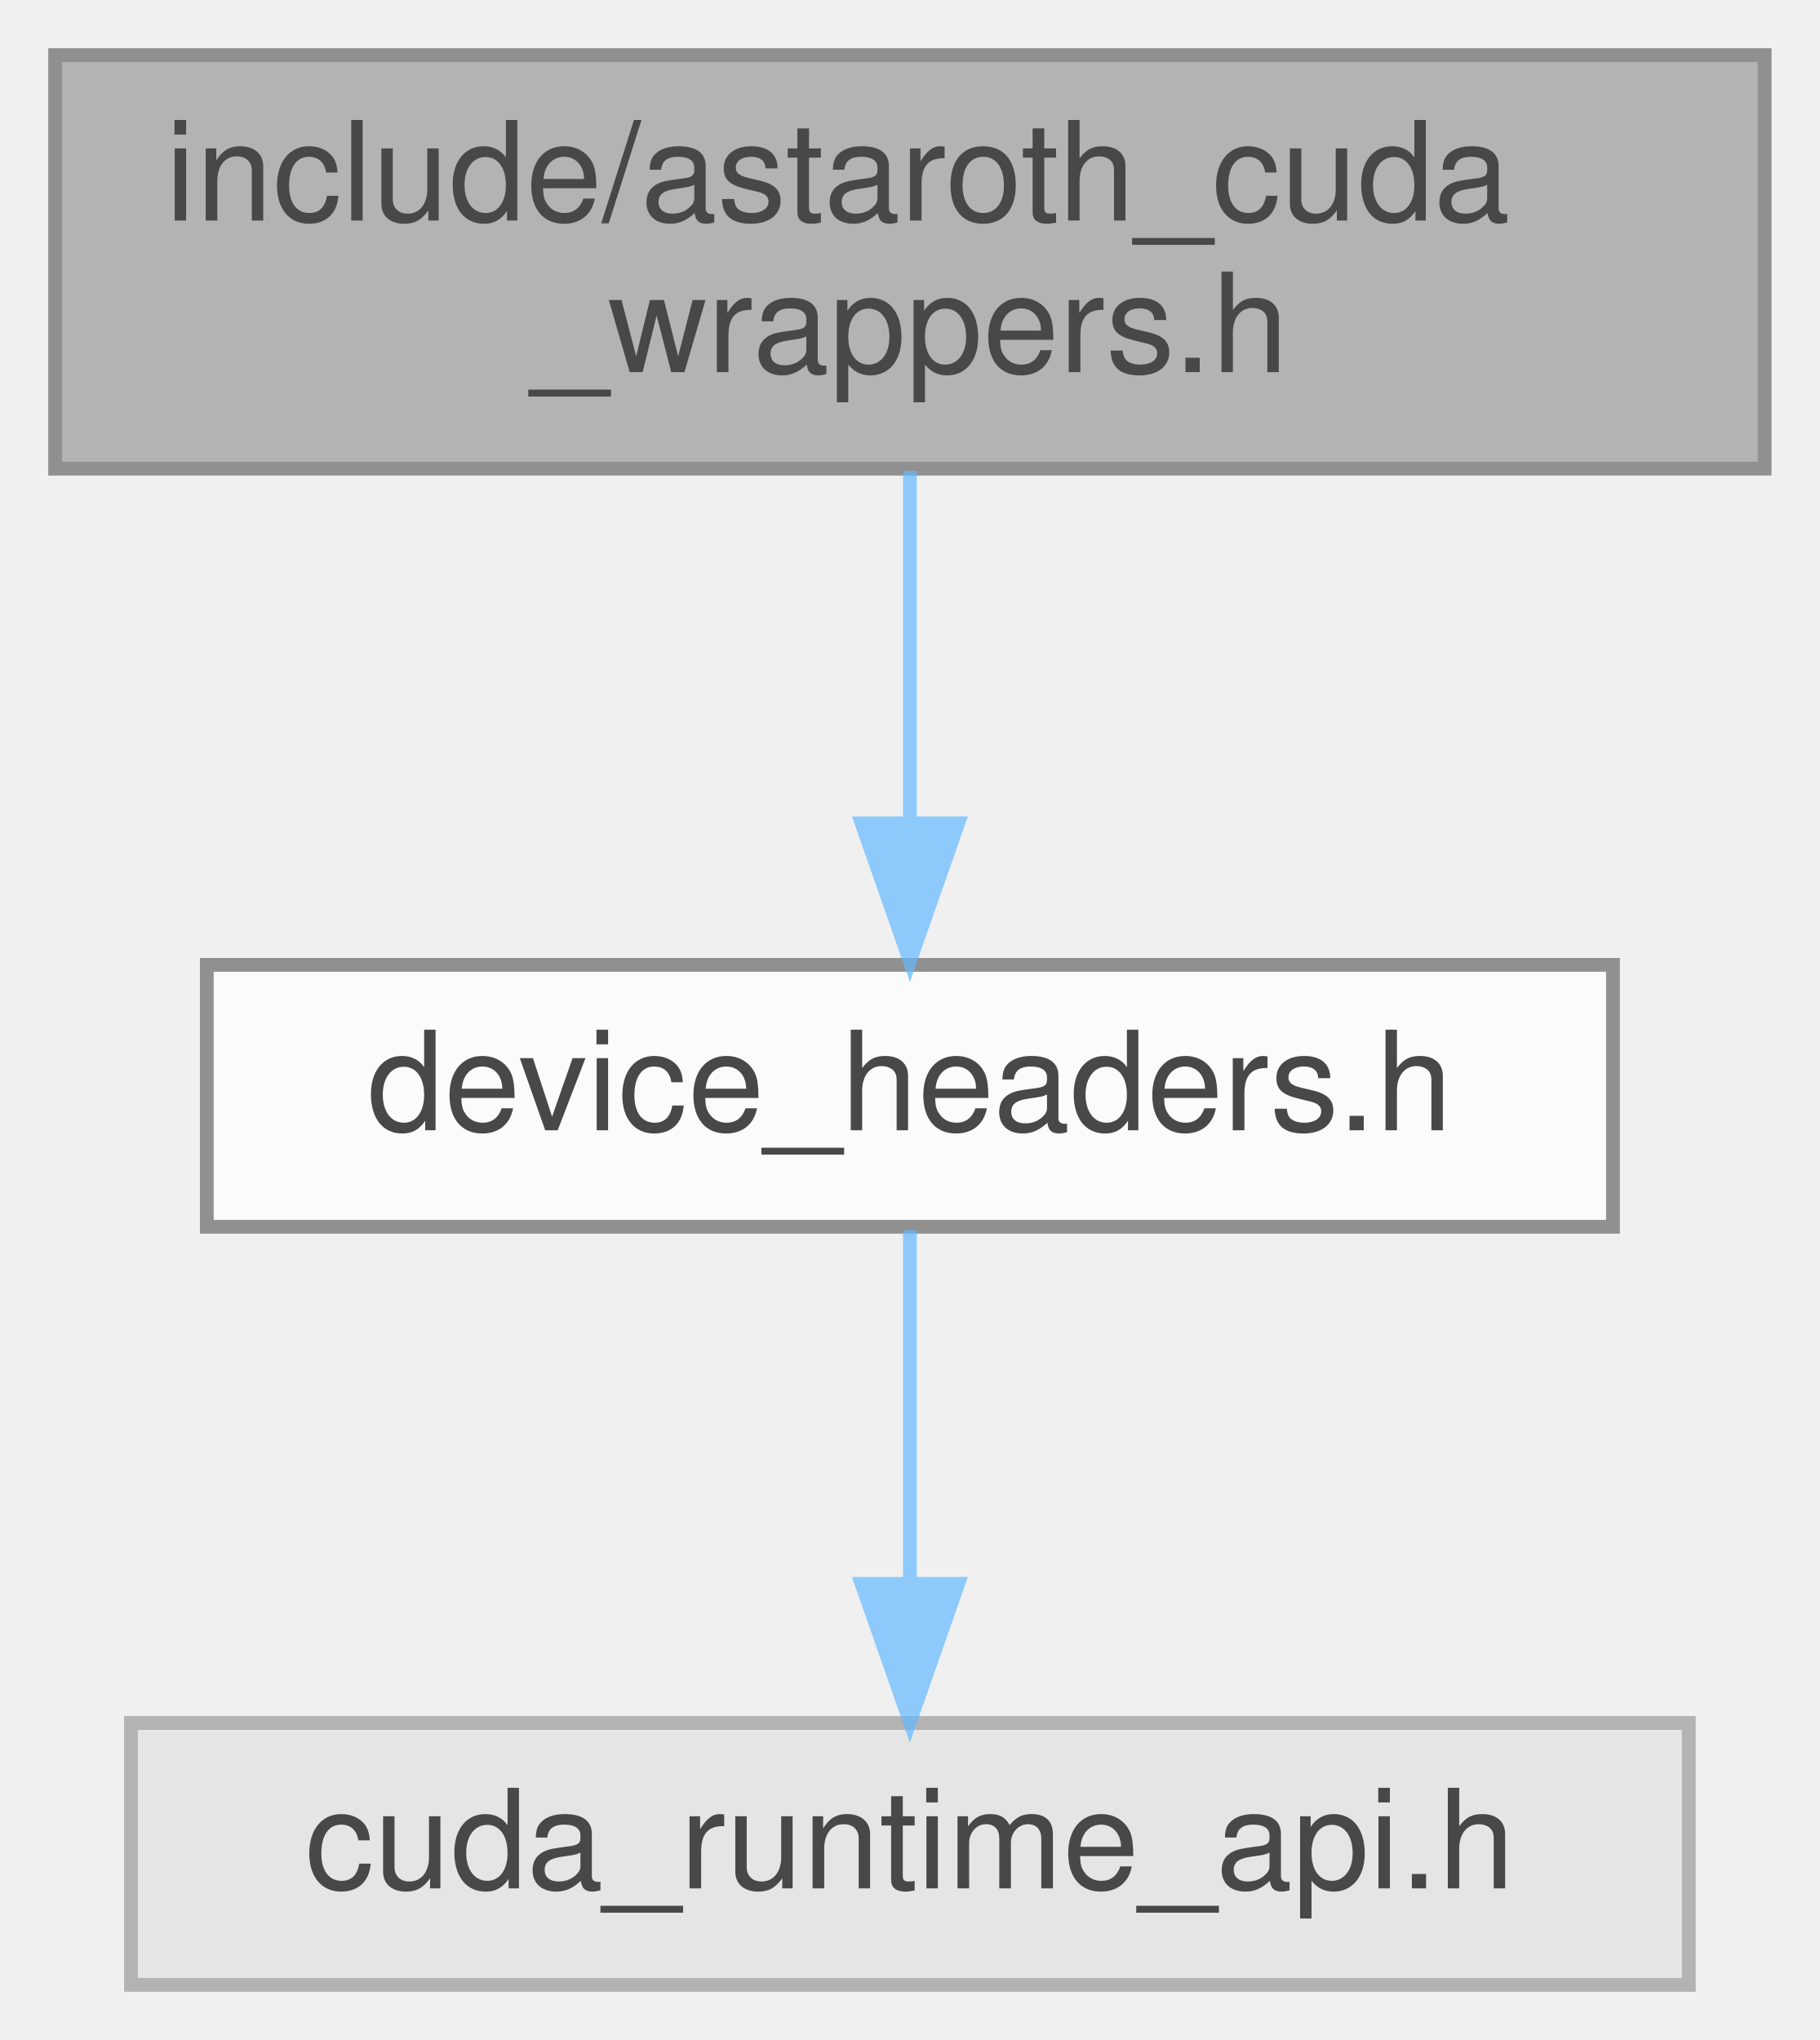
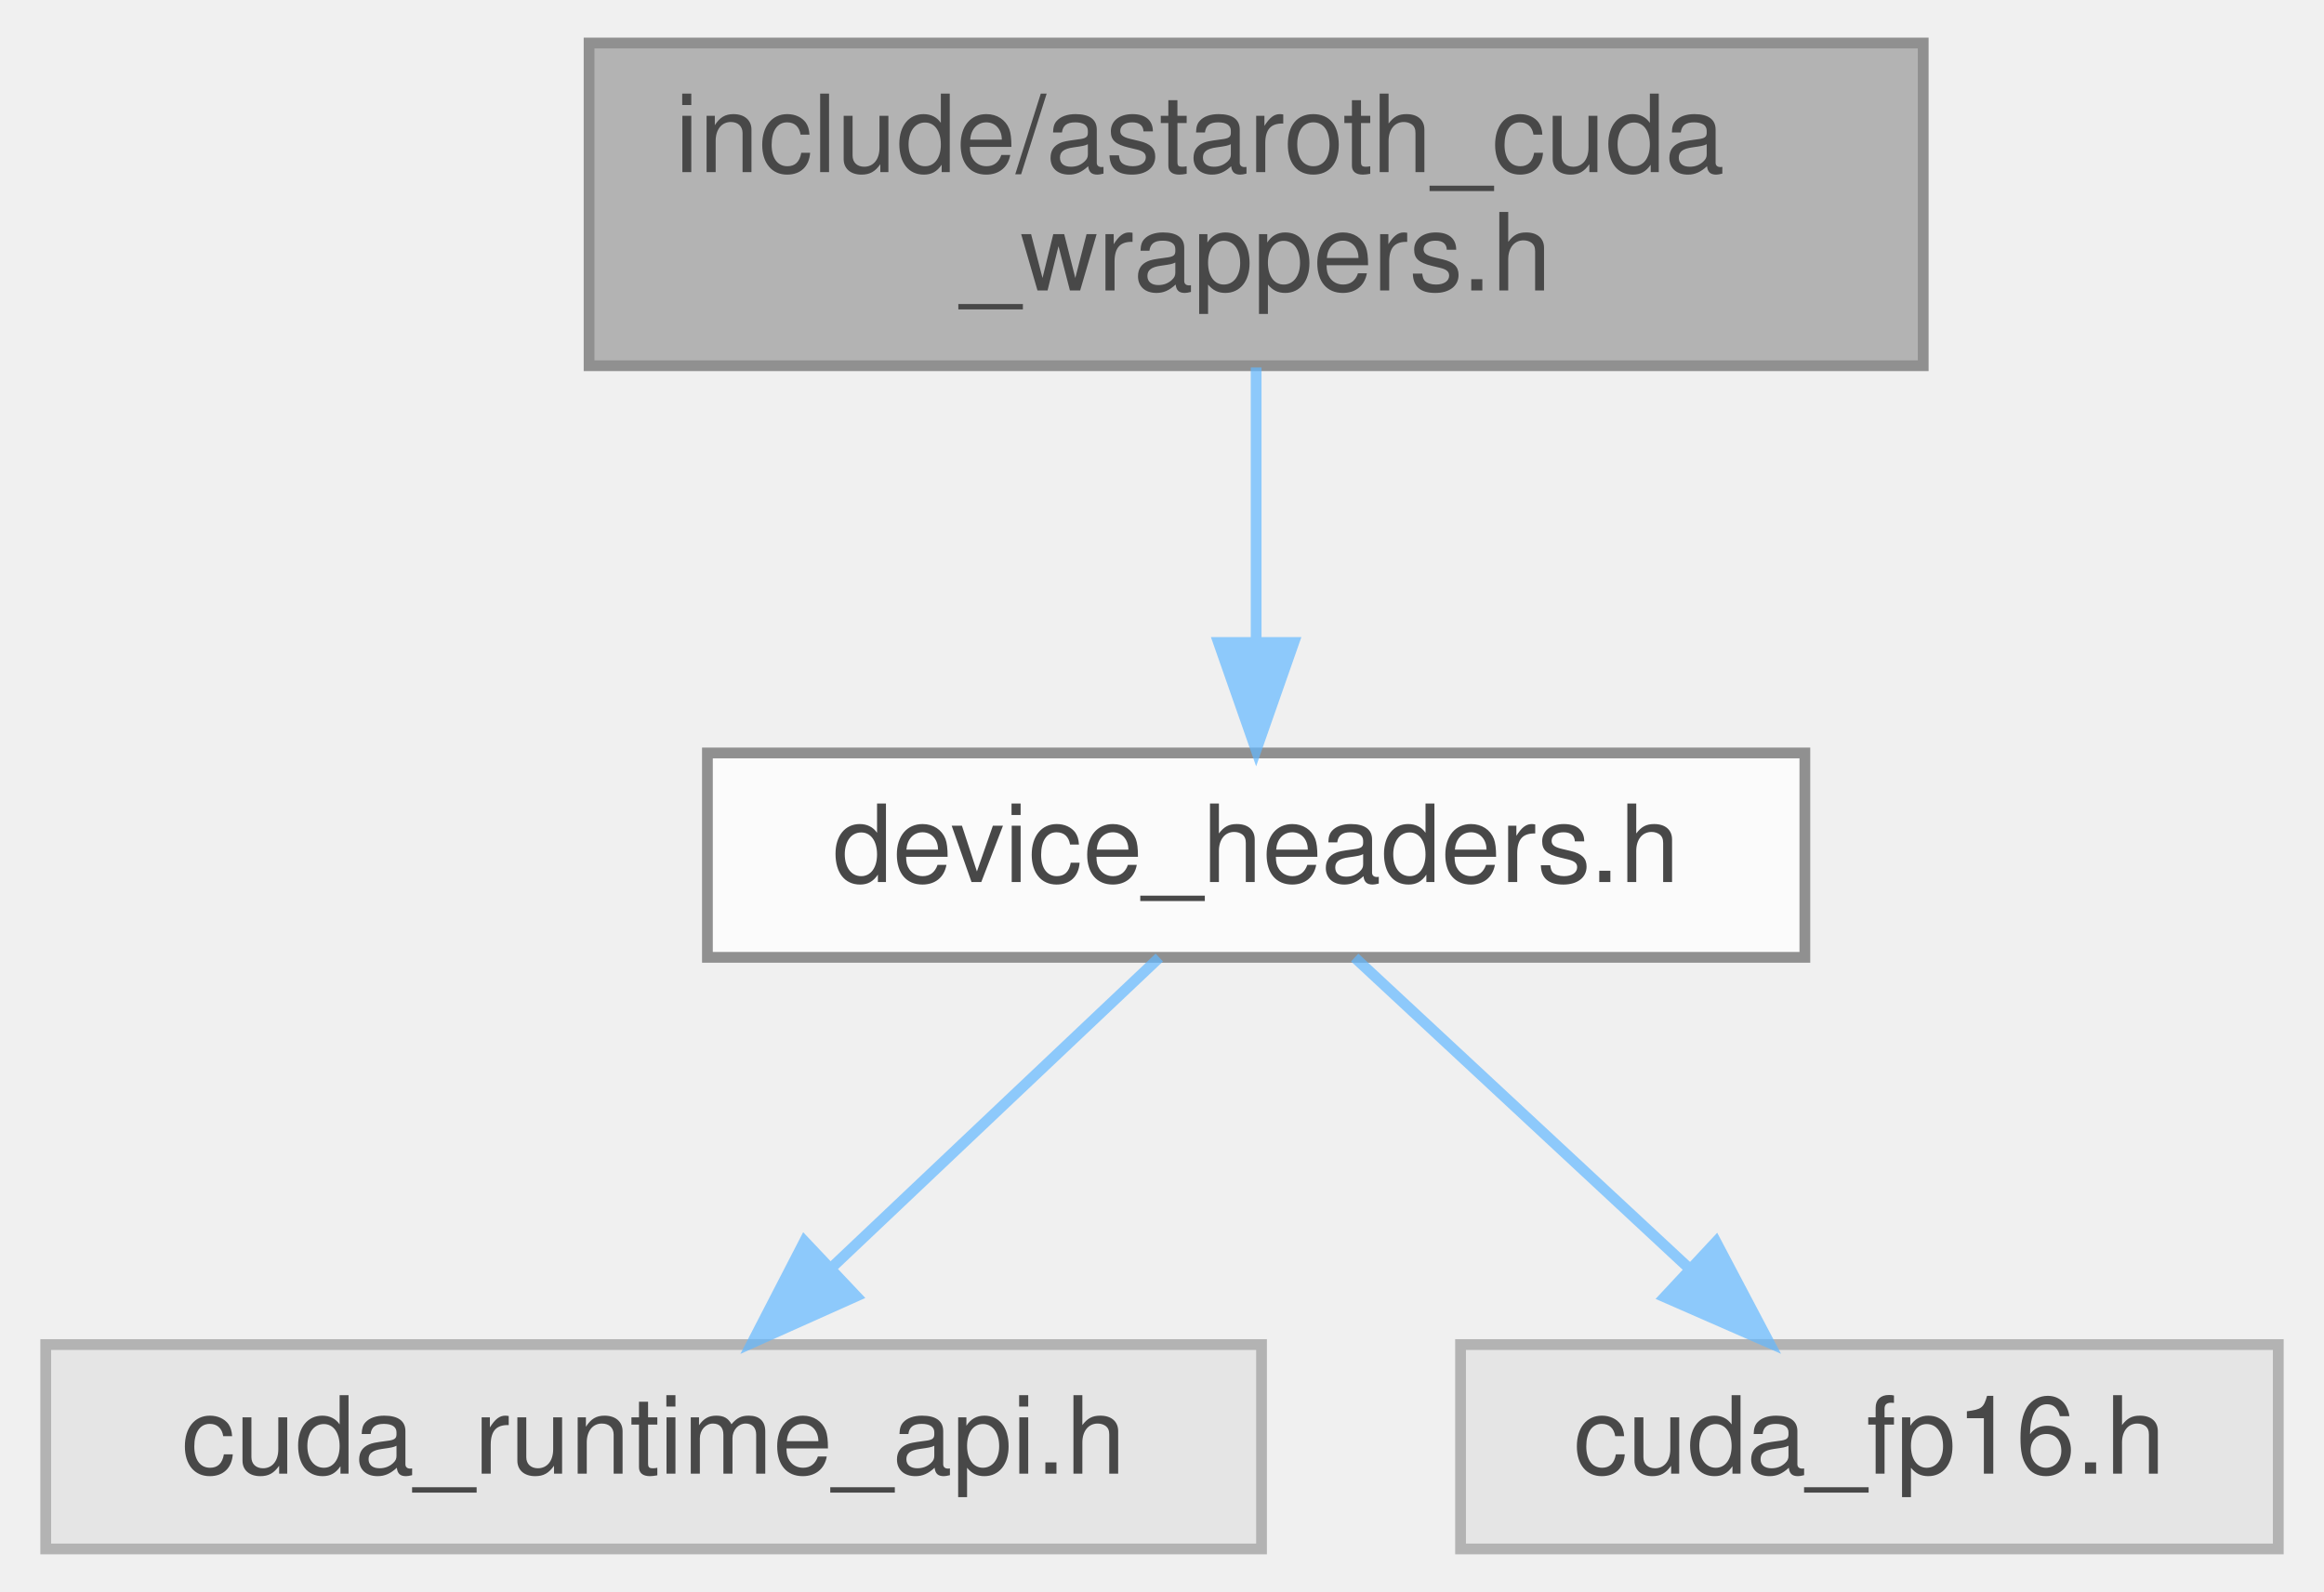
- <svg xmlns="http://www.w3.org/2000/svg" xmlns:xlink="http://www.w3.org/1999/xlink" width="132pt" height="148pt" viewBox="0.00 0.00 132.00 148.00">
+ <svg xmlns="http://www.w3.org/2000/svg" xmlns:xlink="http://www.w3.org/1999/xlink" width="216pt" height="148pt" viewBox="0.00 0.00 215.50 148.00">
  <svg id="main" version="1.1" xml:space="preserve">
    <style type="text/css">
.node, .edge {opacity: 0.7;}
.node.selected, .edge.selected {opacity: 1;}
.edge:hover path { stroke: red; }
.edge:hover polygon { stroke: red; fill: red; }
</style>
    <svg id="graph" class="graph">
      <g id="graph0" class="graph" transform="scale(1 1) rotate(0) translate(4 144)">
        <g id="Node000001" class="node">
          <g id="a_Node000001">
            <a xlink:title=" ">
-               <polygon fill="#999999" stroke="#666666" points="124,-140 0,-140 0,-110 124,-110 124,-140" />
-               <text text-anchor="start" x="8" y="-128" font-family="Helvetica,sans-Serif" font-size="10.00">include/astaroth_cuda</text>
-               <text text-anchor="middle" x="62" y="-117" font-family="Helvetica,sans-Serif" font-size="10.00">_wrappers.h</text>
+               <polygon fill="#999999" stroke="#666666" points="174.5,-140 50.5,-140 50.5,-110 174.5,-110 174.5,-140" />
+               <text text-anchor="start" x="58.5" y="-128" font-family="Helvetica,sans-Serif" font-size="10.00">include/astaroth_cuda</text>
+               <text text-anchor="middle" x="112.5" y="-117" font-family="Helvetica,sans-Serif" font-size="10.00">_wrappers.h</text>
            </a>
          </g>
        </g>
        <g id="Node000002" class="node">
          <g id="a_Node000002">
            <a xlink:href="device__headers_8h.html" target="_top" xlink:title=" ">
-               <polygon fill="white" stroke="#666666" points="113,-74 11,-74 11,-55 113,-55 113,-74" />
-               <text text-anchor="middle" x="62" y="-62" font-family="Helvetica,sans-Serif" font-size="10.00">device_headers.h</text>
+               <polygon fill="white" stroke="#666666" points="163.5,-74 61.5,-74 61.5,-55 163.5,-55 163.5,-74" />
+               <text text-anchor="middle" x="112.5" y="-62" font-family="Helvetica,sans-Serif" font-size="10.00">device_headers.h</text>
            </a>
          </g>
        </g>
        <g id="edge1_Node000001_Node000002" class="edge">
          <g id="a_edge1_Node000001_Node000002">
            <a xlink:title=" ">
-               <path fill="none" stroke="#63b8ff" d="M62,-109.84C62,-102.21 62,-92.7 62,-84.45" />
-               <polygon fill="#63b8ff" stroke="#63b8ff" points="65.5,-84.27 62,-74.27 58.5,-84.27 65.5,-84.27" />
+               <path fill="none" stroke="#63b8ff" d="M112.5,-109.84C112.5,-102.21 112.5,-92.7 112.5,-84.45" />
+               <polygon fill="#63b8ff" stroke="#63b8ff" points="116,-84.27 112.5,-74.27 109,-84.27 116,-84.27" />
            </a>
          </g>
        </g>
        <g id="Node000003" class="node">
          <g id="a_Node000003">
            <a xlink:title=" ">
-               <polygon fill="#e0e0e0" stroke="#999999" points="118.5,-19 5.5,-19 5.5,0 118.5,0 118.5,-19" />
-               <text text-anchor="middle" x="62" y="-7" font-family="Helvetica,sans-Serif" font-size="10.00">cuda_runtime_api.h</text>
+               <polygon fill="#e0e0e0" stroke="#999999" points="113,-19 0,-19 0,0 113,0 113,-19" />
+               <text text-anchor="middle" x="56.5" y="-7" font-family="Helvetica,sans-Serif" font-size="10.00">cuda_runtime_api.h</text>
            </a>
          </g>
        </g>
        <g id="edge2_Node000002_Node000003" class="edge">
          <g id="a_edge2_Node000002_Node000003">
            <a xlink:title=" ">
-               <path fill="none" stroke="#63b8ff" d="M62,-54.75C62,-47.8 62,-37.85 62,-29.13" />
-               <polygon fill="#63b8ff" stroke="#63b8ff" points="65.5,-29.09 62,-19.09 58.5,-29.09 65.5,-29.09" />
+               <path fill="none" stroke="#63b8ff" d="M103.5,-54.98C95.31,-47.23 82.99,-35.58 73.03,-26.14" />
+               <polygon fill="#63b8ff" stroke="#63b8ff" points="75.33,-23.5 65.66,-19.17 70.52,-28.59 75.33,-23.5" />
+             </a>
+           </g>
+         </g>
+         <g id="Node000004" class="node">
+           <g id="a_Node000004">
+             <a xlink:title=" ">
+               <polygon fill="#e0e0e0" stroke="#999999" points="207.5,-19 131.5,-19 131.5,0 207.5,0 207.5,-19" />
+               <text text-anchor="middle" x="169.5" y="-7" font-family="Helvetica,sans-Serif" font-size="10.00">cuda_fp16.h</text>
+             </a>
+           </g>
+         </g>
+         <g id="edge3_Node000002_Node000004" class="edge">
+           <g id="a_edge3_Node000002_Node000004">
+             <a xlink:title=" ">
+               <path fill="none" stroke="#63b8ff" d="M121.66,-54.98C130,-47.23 142.53,-35.58 152.68,-26.14" />
+               <polygon fill="#63b8ff" stroke="#63b8ff" points="155.24,-28.54 160.18,-19.17 150.47,-23.42 155.24,-28.54" />
            </a>
          </g>
        </g>
      </g>
    </svg>
  </svg>
  <style type="text/css">

[data-mouse-over-selected='false'] { opacity: 0.7; }
[data-mouse-over-selected='true']  { opacity: 1.0; }

</style>
</svg>
